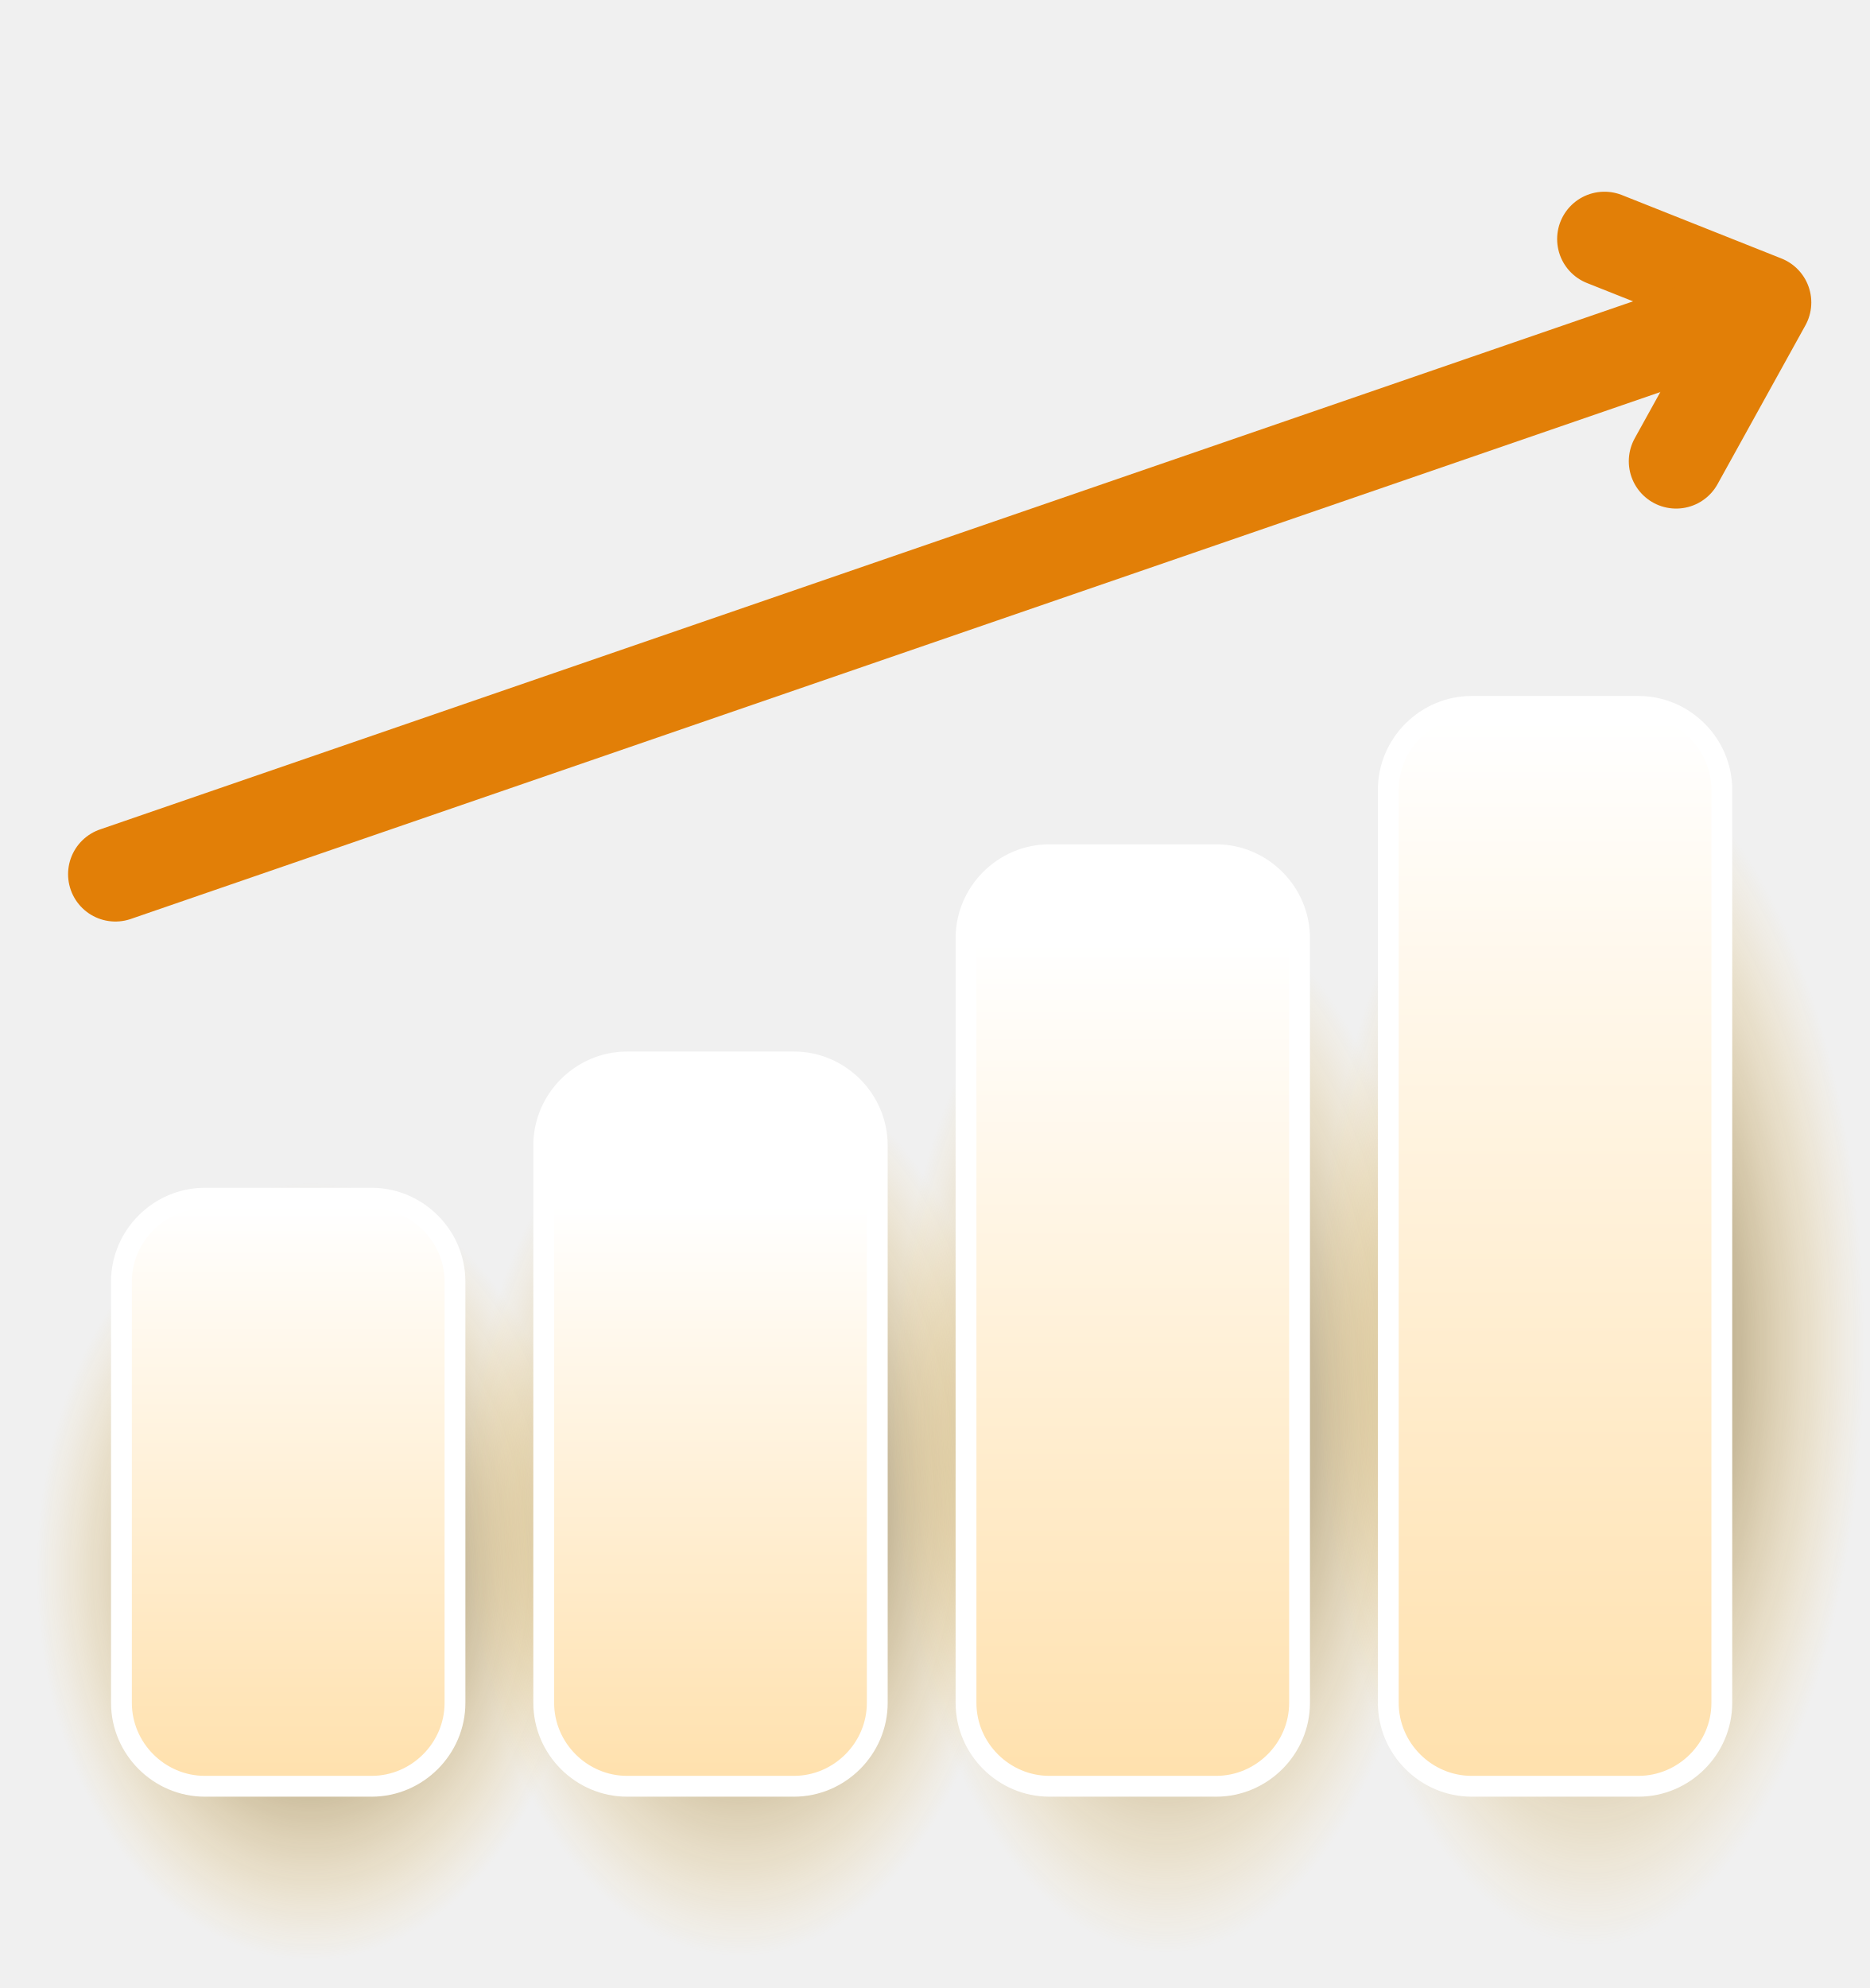
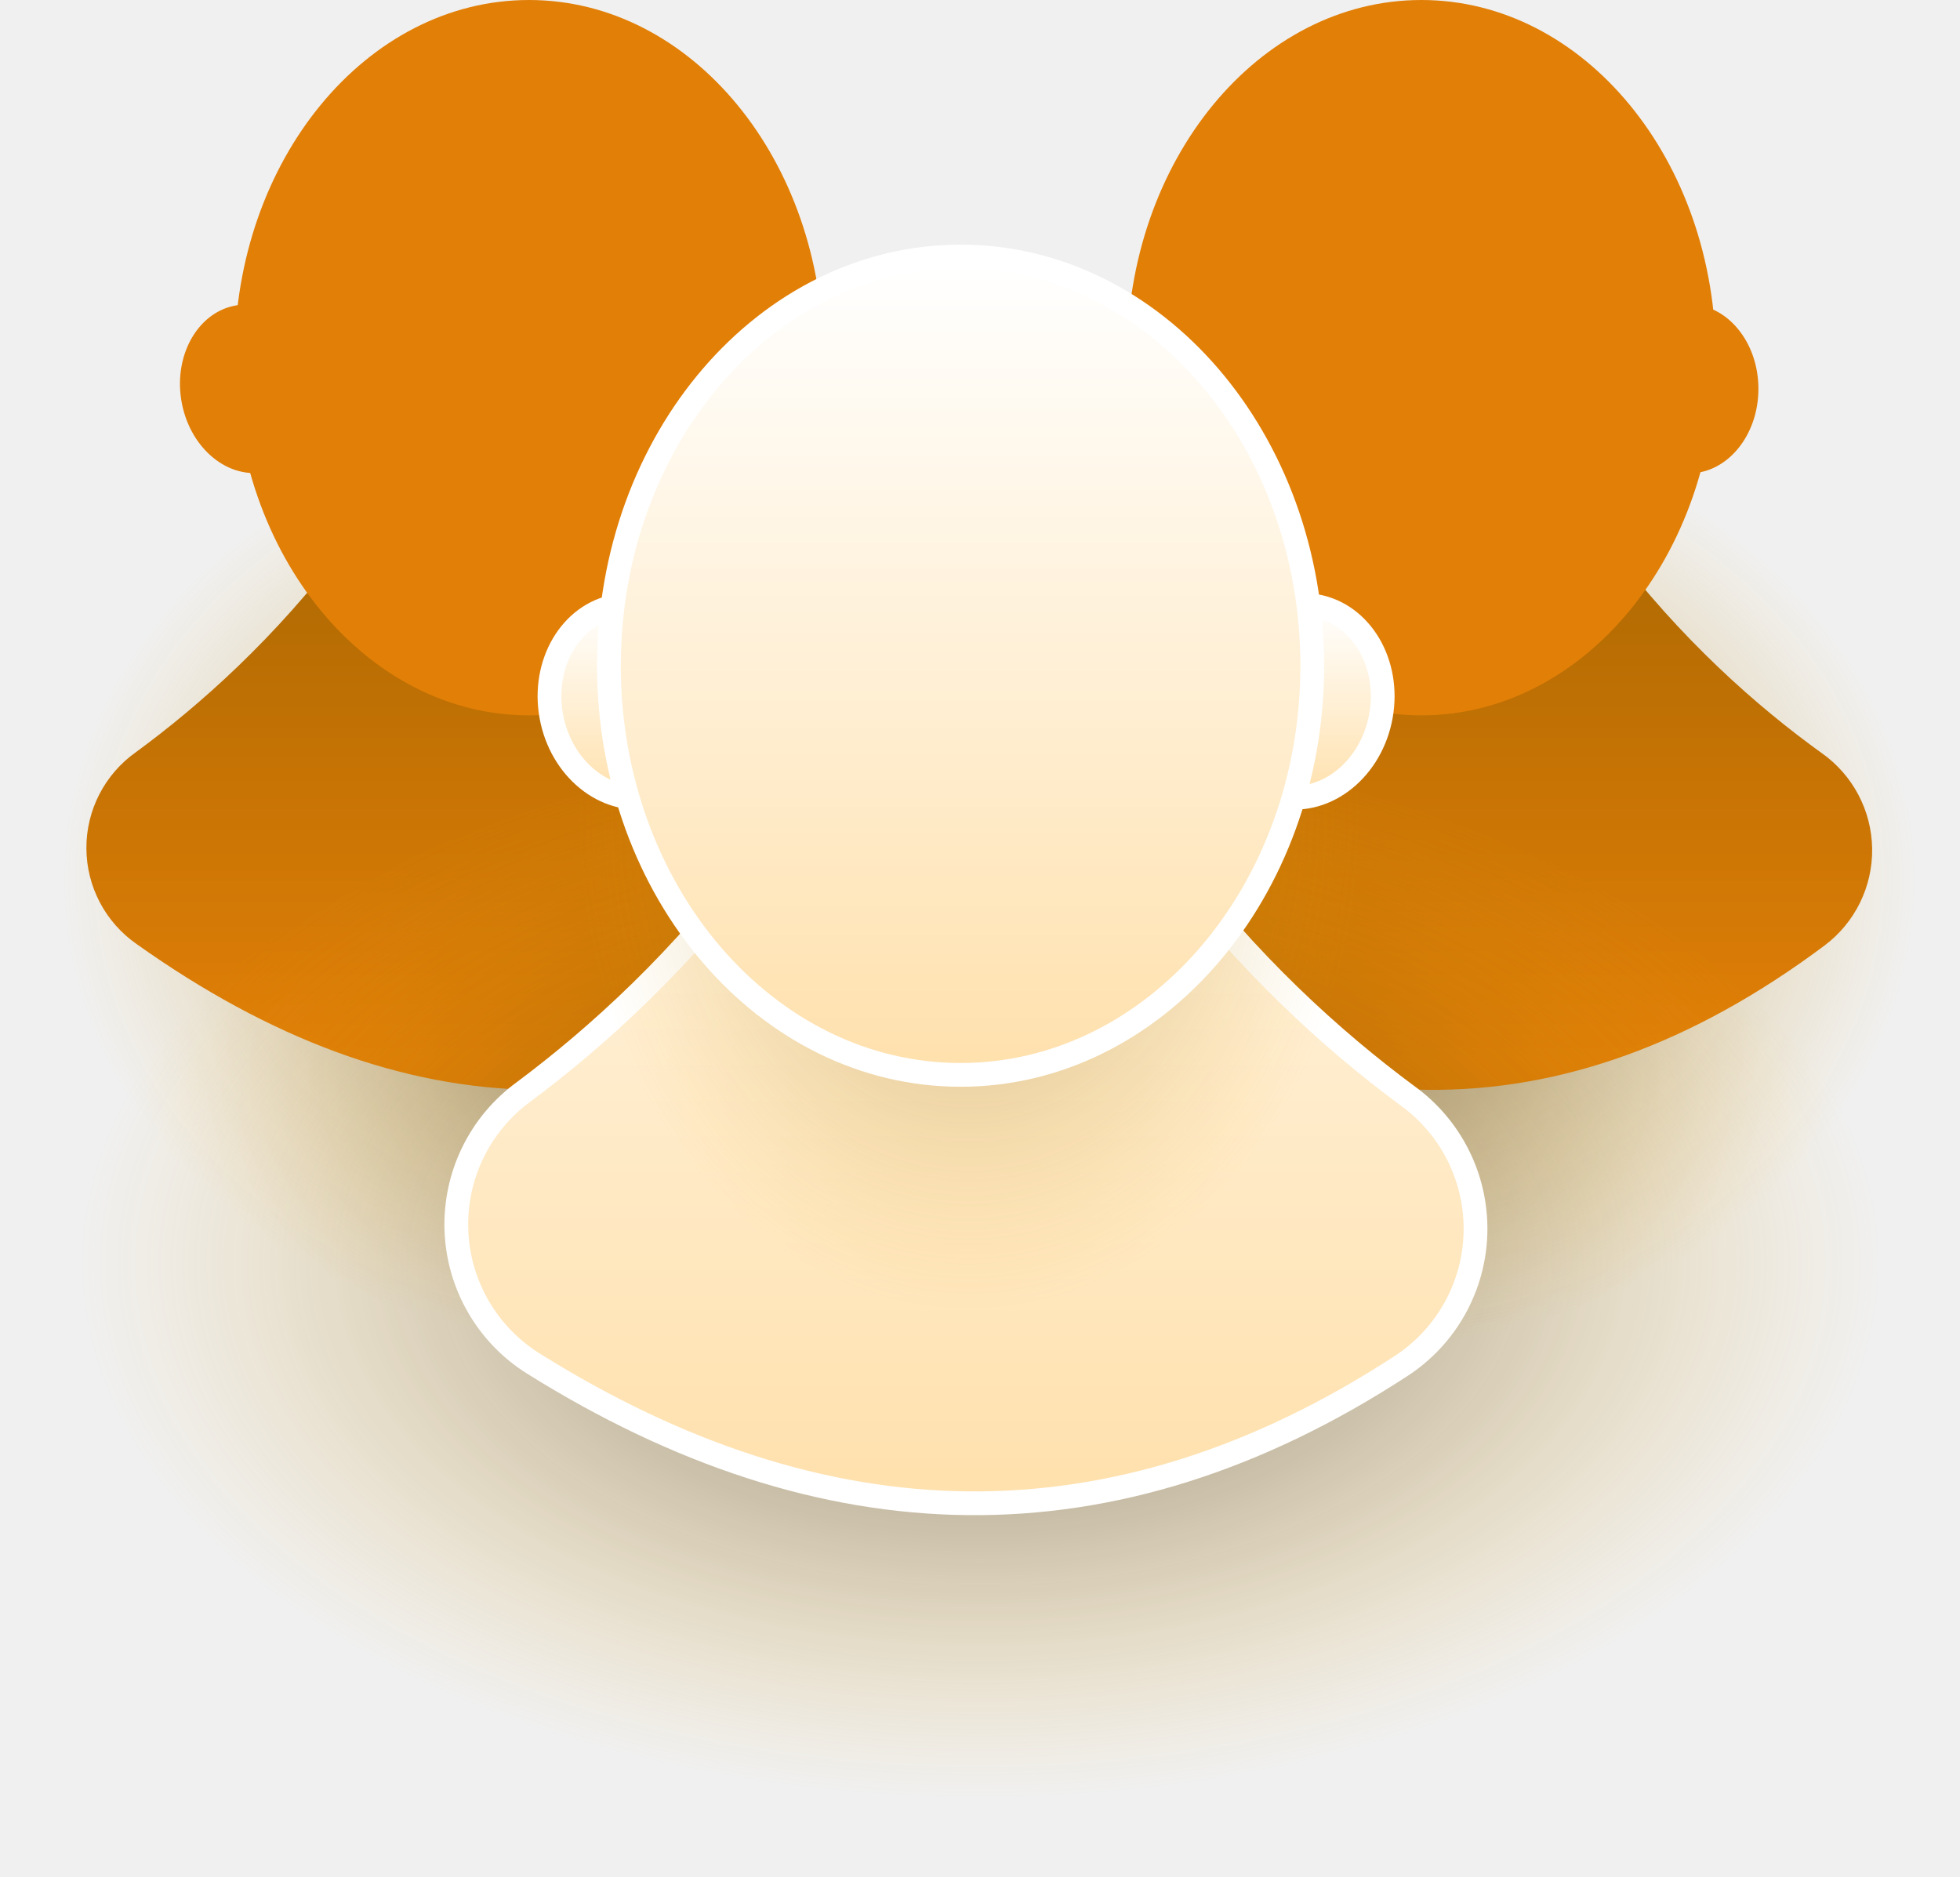
- <svg xmlns="http://www.w3.org/2000/svg" viewBox="0 0 158 168" xml:space="preserve" style="fill-rule:evenodd;clip-rule:evenodd;stroke-linejoin:round;stroke-miterlimit:2">
-   <g id="bars">
-     <g id="shadows">
-       <path d="M49.979,108.521c0,-6.516 -5.291,-11.807 -11.807,-11.807l-23.614,0c-6.517,0 -11.807,5.291 -11.807,11.807l0,47.345c0,6.517 5.29,11.807 11.807,11.807l23.614,0c6.516,0 11.807,-5.29 11.807,-11.807l0,-47.345Z" style="fill:url(#_btcbRadial91);" />
-       <path d="M86.228,99.274c-0,-7.535 -5.291,-13.653 -11.807,-13.653l-23.614,0c-6.517,0 -11.807,6.118 -11.807,13.653l-0,54.746c-0,7.536 5.29,13.653 11.807,13.653l23.614,-0c6.516,-0 11.807,-6.117 11.807,-13.653l-0,-54.746Z" style="fill:url(#_btcbRadial92);" />
-       <path d="M122.218,87.016c-0,-8.885 -5.291,-16.1 -11.807,-16.1l-23.614,0c-6.517,0 -11.807,7.215 -11.807,16.1l-0,64.557c-0,8.887 5.29,16.1 11.807,16.1l23.614,0c6.516,0 11.807,-7.213 11.807,-16.1l-0,-64.557Z" style="fill:url(#_btcbRadial93);" />
-       <path d="M158.15,76.332c-0,-10.062 -5.291,-18.232 -11.807,-18.232l-23.614,0c-6.517,0 -11.807,8.17 -11.807,18.232l-0,73.109c-0,10.063 5.29,18.232 11.807,18.232l23.614,-0c6.516,-0 11.807,-8.169 11.807,-18.232l-0,-73.109Z" style="fill:url(#_btcbRadial94);" />
-     </g>
-     <path d="M74.148,96.789c-0.002,-3.865 -3.182,-7.046 -7.048,-7.047l-14.096,-0c-3.866,0.001 -7.046,3.182 -7.048,7.047l0,47.116c0.002,3.866 3.182,7.046 7.048,7.048l14.096,0c3.866,-0.002 7.046,-3.182 7.048,-7.048l-0,-47.116Z" style="fill:url(#_btcbLinear95);stroke:white;stroke-width:1.76px;" />
-     <path d="M38.456,108.305c-0.001,-3.866 -3.182,-7.046 -7.047,-7.048l-14.097,0c-3.865,0.002 -7.046,3.182 -7.047,7.048l-0,35.6c0.001,3.866 3.182,7.046 7.047,7.048l14.097,0c3.865,-0.002 7.046,-3.182 7.047,-7.048l0,-35.6Z" style="fill:url(#_btcbLinear96);stroke:white;stroke-width:1.76px;" />
-     <path d="M109.84,79.279c-0.002,-3.866 -3.183,-7.046 -7.048,-7.048l-14.096,0c-3.866,0.002 -7.046,3.182 -7.048,7.048l-0,64.626c0.002,3.866 3.182,7.046 7.048,7.048l14.096,0c3.865,-0.002 7.046,-3.182 7.048,-7.048l-0,-64.626Z" style="fill:url(#_btcbLinear97);stroke:white;stroke-width:1.76px;" />
-     <path d="M145.53,66.742c-0.001,-3.866 -3.182,-7.046 -7.047,-7.048l-14.096,0c-3.865,0.002 -7.046,3.182 -7.047,7.048l-0,77.163c0.001,3.866 3.182,7.046 7.047,7.048l14.096,0c3.865,-0.002 7.046,-3.182 7.047,-7.048l0,-77.163Z" style="fill:url(#_btcbLinear98);stroke:white;stroke-width:1.76px;" />
+ <svg xmlns="http://www.w3.org/2000/svg" viewBox="0 0 165 158" xml:space="preserve" style="fill-rule:evenodd;clip-rule:evenodd;stroke-linecap:round;stroke-linejoin:round;stroke-miterlimit:1.5">
+   <g id="person1">
+     <path d="M45.622,35.618c30.103,0 54.542,18.68 54.542,41.689c0,23.01 -24.439,41.69 -54.542,41.69c-30.103,0 -41.692,-18.744 -41.692,-41.753c0,-23.009 11.589,-41.626 41.692,-41.626Z" style="fill:url(#_btcbRadial11);" />
+     <path d="M78.299,63.439c2.605,1.829 4.177,4.795 4.229,7.978c0.052,3.183 -1.422,6.198 -3.967,8.111c-22.346,16.745 -44.696,15.836 -67.046,-0.048c-2.644,-1.835 -4.228,-4.844 -4.242,-8.064c-0.015,-3.219 1.542,-6.242 4.171,-8.101c10.616,-7.784 25.846,-22.829 32.377,-48.625c0,0 0.314,-7.546 0.899,-4.207c0.585,-3.339 0.899,4.207 0.899,4.207c6.584,26.005 22.008,41.084 32.68,48.749Z" style="fill:url(#_btcbLinear12);" />
+     <path d="M19.95,25.696c3.197,-0.498 6.284,2.249 6.889,6.132c0.605,3.883 -1.499,7.44 -4.696,7.939c-3.197,0.498 -6.283,-2.25 -6.889,-6.133c-0.605,-3.882 1.499,-7.439 4.696,-7.938Z" style="fill:#E27F07;" />
+     <ellipse cx="67.991" cy="32.731" rx="5.862" ry="7.12" style="fill:none;" />
+     <ellipse cx="44.537" cy="30.109" rx="24.79" ry="30.109" style="fill:#E27F07;" />
  </g>
-   <path d="M135.611,20.201l13.482,5.36l-7.425,13.417" style="fill:none;stroke:rgb(226,127,7);stroke-width:8px;stroke-linecap:round;" />
-   <path d="M9.754,73.876l137.272,-47.28" style="fill:none;stroke:rgb(226,127,7);stroke-width:8px;stroke-linecap:round;" />
+   <g id="person2">
+     <path d="M120.743,35.618c30.103,0 41.214,18.68 41.214,41.689c0,23.01 -11.111,41.69 -41.214,41.69c-30.103,0 -54.542,-18.68 -54.542,-41.69c0,-23.009 24.439,-41.689 54.542,-41.689Z" style="fill:url(#_btcbRadial13);" />
+     <path d="M153.353,63.39c2.621,1.844 4.202,4.832 4.251,8.037c0.049,3.204 -1.439,6.239 -4.003,8.162c-22.29,16.661 -44.584,15.758 -66.878,-0.047c-2.666,-1.844 -4.264,-4.873 -4.282,-8.114c-0.018,-3.242 1.547,-6.288 4.192,-8.162c10.613,-7.799 25.792,-22.835 32.309,-48.576c0,0 0.314,-7.546 0.899,-4.207c0.585,-3.339 0.899,4.207 0.899,4.207c6.57,25.951 21.943,41.021 32.613,48.7Z" style="fill:url(#_btcbLinear14);" />
+     <ellipse cx="96.168" cy="32.731" rx="5.862" ry="7.12" style="fill:#E27F07;" />
+     <ellipse cx="142.168" cy="32.731" rx="5.862" ry="7.12" style="fill:#E27F07;" />
+     <path d="M144.26,25.704c3.193,0.521 5.271,4.093 4.638,7.972c-0.633,3.878 -3.739,6.604 -6.933,6.083c-3.193,-0.522 -5.271,-4.094 -4.638,-7.972c0.633,-3.879 3.739,-6.604 6.933,-6.083Z" style="fill:none;" />
+     <ellipse cx="119.658" cy="30.109" rx="24.79" ry="30.109" style="fill:#E27F07;" />
+   </g>
+   <g id="person3">
+     <ellipse cx="82.163" cy="110.033" rx="77.933" ry="47.694" style="fill:url(#_btcbRadial15);" />
+     <path d="M118.476,92.233c3.696,2.658 5.842,6.969 5.736,11.521c-0.107,4.552 -2.453,8.757 -6.27,11.239c-24.333,15.855 -48.677,15.01 -73.021,-0.197c-3.899,-2.43 -6.335,-6.639 -6.5,-11.231c-0.164,-4.591 1.964,-8.964 5.68,-11.667c12.484,-9.313 28.672,-26.109 35.911,-53.5c0,0 0.375,-8.633 1.074,-4.813c0.698,-3.82 1.073,4.813 1.073,4.813c7.321,27.701 23.794,44.565 36.317,53.835Z" style="fill:url(#_btcbLinear16);stroke:white;stroke-width:2px;" />
+     <ellipse cx="81.403" cy="72.154" rx="33.499" ry="43.778" style="fill:url(#_btcbRadial17);" />
+     <path d="M51.846,51.023c3.801,-0.69 7.539,2.342 8.341,6.766c0.802,4.423 -1.633,8.574 -5.435,9.264c-3.802,0.689 -7.54,-2.343 -8.342,-6.766c-0.802,-4.424 1.634,-8.575 5.436,-9.264Z" style="fill:url(#_btcbLinear18);stroke:white;stroke-width:2px;" />
+     <path d="M110.804,51.021c3.803,0.685 6.243,4.833 5.446,9.258c-0.798,4.424 -4.532,7.46 -8.335,6.775c-3.802,-0.685 -6.242,-4.833 -5.445,-9.258c0.797,-4.424 4.531,-7.46 8.334,-6.775Z" style="fill:url(#_btcbLinear19);stroke:white;stroke-width:2px;" />
+     <ellipse cx="80.867" cy="56.038" rx="29.604" ry="34.445" style="fill:url(#_btcbLinear110);stroke:white;stroke-width:2px;" />
+   </g>
  <defs>
-     <radialGradient id="_btcbRadial91" cx="0" cy="0" r="1" gradientUnits="userSpaceOnUse" gradientTransform="matrix(23.1947,0,0,32.885,26.255,132.801)">
-       <stop offset="0" style="stop-color:black;stop-opacity:0.8" />
-       <stop offset="1" style="stop-color:rgb(240,169,11);stop-opacity:0" />
+     <radialGradient id="_btcbRadial11" cx="0" cy="0" r="1" gradientUnits="userSpaceOnUse" gradientTransform="matrix(-47.2623,0,0,-39.444,52.2711,74.0608)">
+       <stop offset="0" style="stop-color:#000000;stop-opacity:0.6" />
+       <stop offset="1" style="stop-color:#F0A90B;stop-opacity:0" />
    </radialGradient>
-     <radialGradient id="_btcbRadial92" cx="0" cy="0" r="1" gradientUnits="userSpaceOnUse" gradientTransform="matrix(23.1947,0,0,38.0257,62.5039,127.35)">
-       <stop offset="0" style="stop-color:black;stop-opacity:0.8" />
-       <stop offset="1" style="stop-color:rgb(240,169,11);stop-opacity:0" />
+     <linearGradient id="_btcbLinear12" x1="0" y1="0" x2="1" y2="0" gradientUnits="userSpaceOnUse" gradientTransform="matrix(3.98459e-15,65.0732,-65.0732,3.98459e-15,44.4396,23.9149)">
+       <stop offset="0" style="stop-color:#965F00;stop-opacity:1" />
+       <stop offset="1" style="stop-color:#E27F07;stop-opacity:1" />
+     </linearGradient>
+     <radialGradient id="_btcbRadial13" cx="0" cy="0" r="1" gradientUnits="userSpaceOnUse" gradientTransform="matrix(-47.0275,0,0,-39.444,114.302,74.0608)">
+       <stop offset="0" style="stop-color:#000000;stop-opacity:0.6" />
+       <stop offset="1" style="stop-color:#F0A90B;stop-opacity:0" />
    </radialGradient>
-     <radialGradient id="_btcbRadial93" cx="0" cy="0" r="1" gradientUnits="userSpaceOnUse" gradientTransform="matrix(23.1947,0,0,44.8407,98.4938,120.123)">
-       <stop offset="0" style="stop-color:black;stop-opacity:0.8" />
-       <stop offset="1" style="stop-color:rgb(240,169,11);stop-opacity:0" />
+     <linearGradient id="_btcbLinear14" x1="0" y1="0" x2="1" y2="0" gradientUnits="userSpaceOnUse" gradientTransform="matrix(3.97971e-15,65.0735,-64.9936,3.9846e-15,119.562,23.915)">
+       <stop offset="0" style="stop-color:#965F00;stop-opacity:1" />
+       <stop offset="1" style="stop-color:#E27F07;stop-opacity:1" />
+     </linearGradient>
+     <radialGradient id="_btcbRadial15" cx="0" cy="0" r="1" gradientUnits="userSpaceOnUse" gradientTransform="matrix(-76.5487,0,0,-45.1251,82.526,106.319)">
+       <stop offset="0" style="stop-color:#000000;stop-opacity:0.6" />
+       <stop offset="1" style="stop-color:#F0A90B;stop-opacity:0" />
    </radialGradient>
-     <radialGradient id="_btcbRadial94" cx="0" cy="0" r="1" gradientUnits="userSpaceOnUse" gradientTransform="matrix(23.1947,0,0,50.7801,134.426,113.825)">
-       <stop offset="0" style="stop-color:black;stop-opacity:0.8" />
-       <stop offset="1" style="stop-color:rgb(240,169,11);stop-opacity:0" />
+     <linearGradient id="_btcbLinear16" x1="0" y1="0" x2="1" y2="0" gradientUnits="userSpaceOnUse" gradientTransform="matrix(-3.17988e-14,90.9291,-83.0566,-3.48128e-14,86.4846,33.6517)">
+       <stop offset="0" style="stop-color:white;stop-opacity:1" />
+       <stop offset="1" style="stop-color:#FFE1AE;stop-opacity:1" />
+     </linearGradient>
+     <radialGradient id="_btcbRadial17" cx="0" cy="0" r="1" gradientUnits="userSpaceOnUse" gradientTransform="matrix(-32.9039,0,0,-41.42,81.559,68.7446)">
+       <stop offset="0" style="stop-color:#3F2C03;stop-opacity:0.4" />
+       <stop offset="1" style="stop-color:#F0A90B;stop-opacity:0" />
    </radialGradient>
-     <linearGradient id="_btcbLinear95" x1="0" y1="0" x2="1" y2="0" gradientUnits="userSpaceOnUse" gradientTransform="matrix(-7.73583e-15,48.1048,-48.1048,-7.73583e-15,61.751,101.809)">
+     <linearGradient id="_btcbLinear18" x1="0" y1="0" x2="1" y2="0" gradientUnits="userSpaceOnUse" gradientTransform="matrix(-5.21898e-15,15.706,-13.6317,-6.01317e-15,54.1472,51.1051)">
      <stop offset="0" style="stop-color:white;stop-opacity:1" />
-       <stop offset="1" style="stop-color:rgb(255,225,174);stop-opacity:1" />
+       <stop offset="1" style="stop-color:#FFE1AE;stop-opacity:1" />
    </linearGradient>
-     <linearGradient id="_btcbLinear96" x1="0" y1="0" x2="1" y2="0" gradientUnits="userSpaceOnUse" gradientTransform="matrix(-7.73583e-15,48.1048,-48.1048,-7.73583e-15,26.0593,101.809)">
+     <linearGradient id="_btcbLinear19" x1="0" y1="0" x2="1" y2="0" gradientUnits="userSpaceOnUse" gradientTransform="matrix(-5.21869e-15,15.7065,-13.6309,-6.01334e-15,110.209,51.1045)">
      <stop offset="0" style="stop-color:white;stop-opacity:1" />
-       <stop offset="1" style="stop-color:rgb(255,225,174);stop-opacity:1" />
+       <stop offset="1" style="stop-color:#FFE1AE;stop-opacity:1" />
    </linearGradient>
-     <linearGradient id="_btcbLinear97" x1="0" y1="0" x2="1" y2="0" gradientUnits="userSpaceOnUse" gradientTransform="matrix(4.3146e-15,70.4627,-70.4627,4.3146e-15,97.4426,79.4506)">
+     <linearGradient id="_btcbLinear110" x1="0" y1="0" x2="1" y2="0" gradientUnits="userSpaceOnUse" gradientTransform="matrix(-2.19425e-14,66.6845,-57.3125,-2.55306e-14,84.4349,22.3572)">
      <stop offset="0" style="stop-color:white;stop-opacity:1" />
-       <stop offset="1" style="stop-color:rgb(255,225,174);stop-opacity:1" />
-     </linearGradient>
-     <linearGradient id="_btcbLinear98" x1="0" y1="0" x2="1" y2="0" gradientUnits="userSpaceOnUse" gradientTransform="matrix(-1.42056e-14,88.3367,-88.3367,-1.42056e-14,133.134,60.7066)">
-       <stop offset="0" style="stop-color:white;stop-opacity:1" />
-       <stop offset="1" style="stop-color:rgb(255,225,174);stop-opacity:1" />
+       <stop offset="1" style="stop-color:#FFE1AE;stop-opacity:1" />
    </linearGradient>
  </defs>
-   <style>
-         #bars path,
-         svg:hover #bars #shadows path {
-             transform: scaleY(1);
-             transition: all 0.5s ease;
-             transform-origin: center 90%;
+   <style type="text/css">
+         #person1,
+         #person2,
+         #person3 {
+             transform-box: fill-box;
+             transform-origin: center;
        }
-         svg:hover #bars path {
-             transform: scaleY(1.1); 
-             transition: all 0.5s ease;
+         #person1,
+         #person2,
+         #person3 {
+             transform: translateX(0);
+             transition: 0.5s ease-in;
        }
-         svg:hover #bars #shadows path {
-             transform: scale(0.9); 
-             transition: all 0.5s ease;
+         svg:hover #person1 {
+             transform: translateX(10px);
        }
-    </style>
+         svg:hover #person2 {
+             transform: translateX(-10px);
+         }
+         svg:hover #person3 {
+             transform: scale(0.95);
+         }
+     </style>
</svg>
